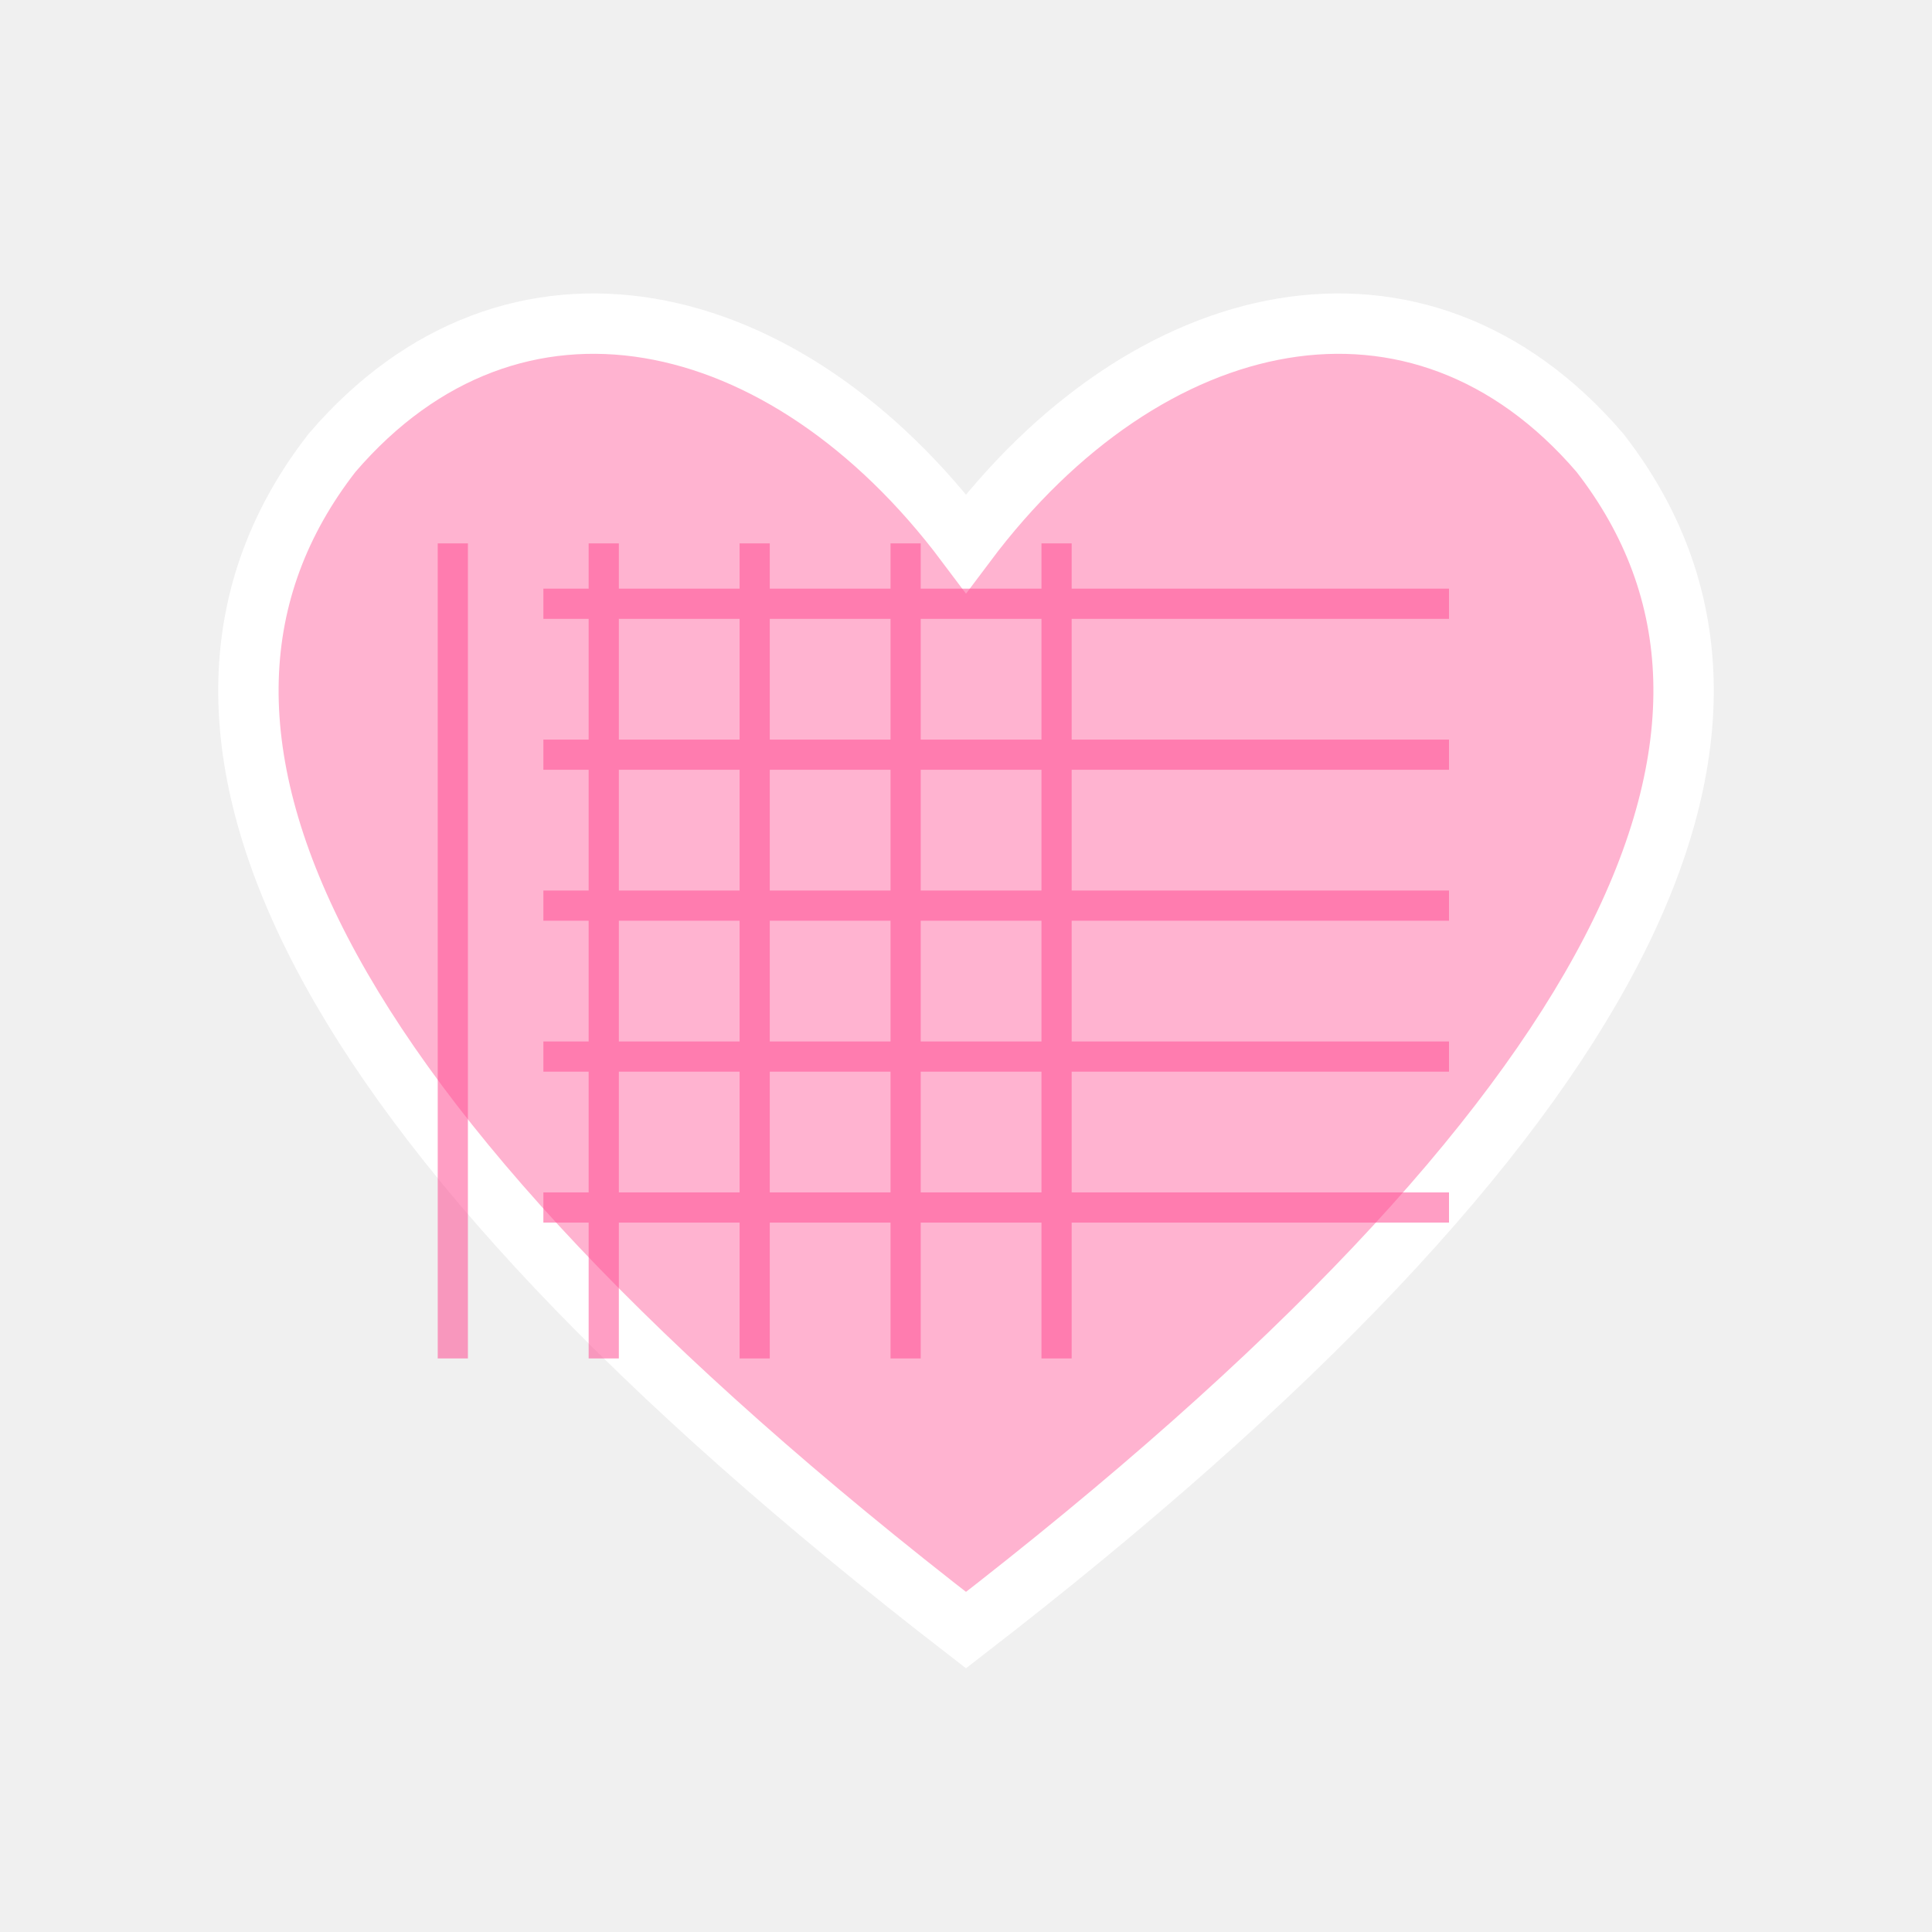
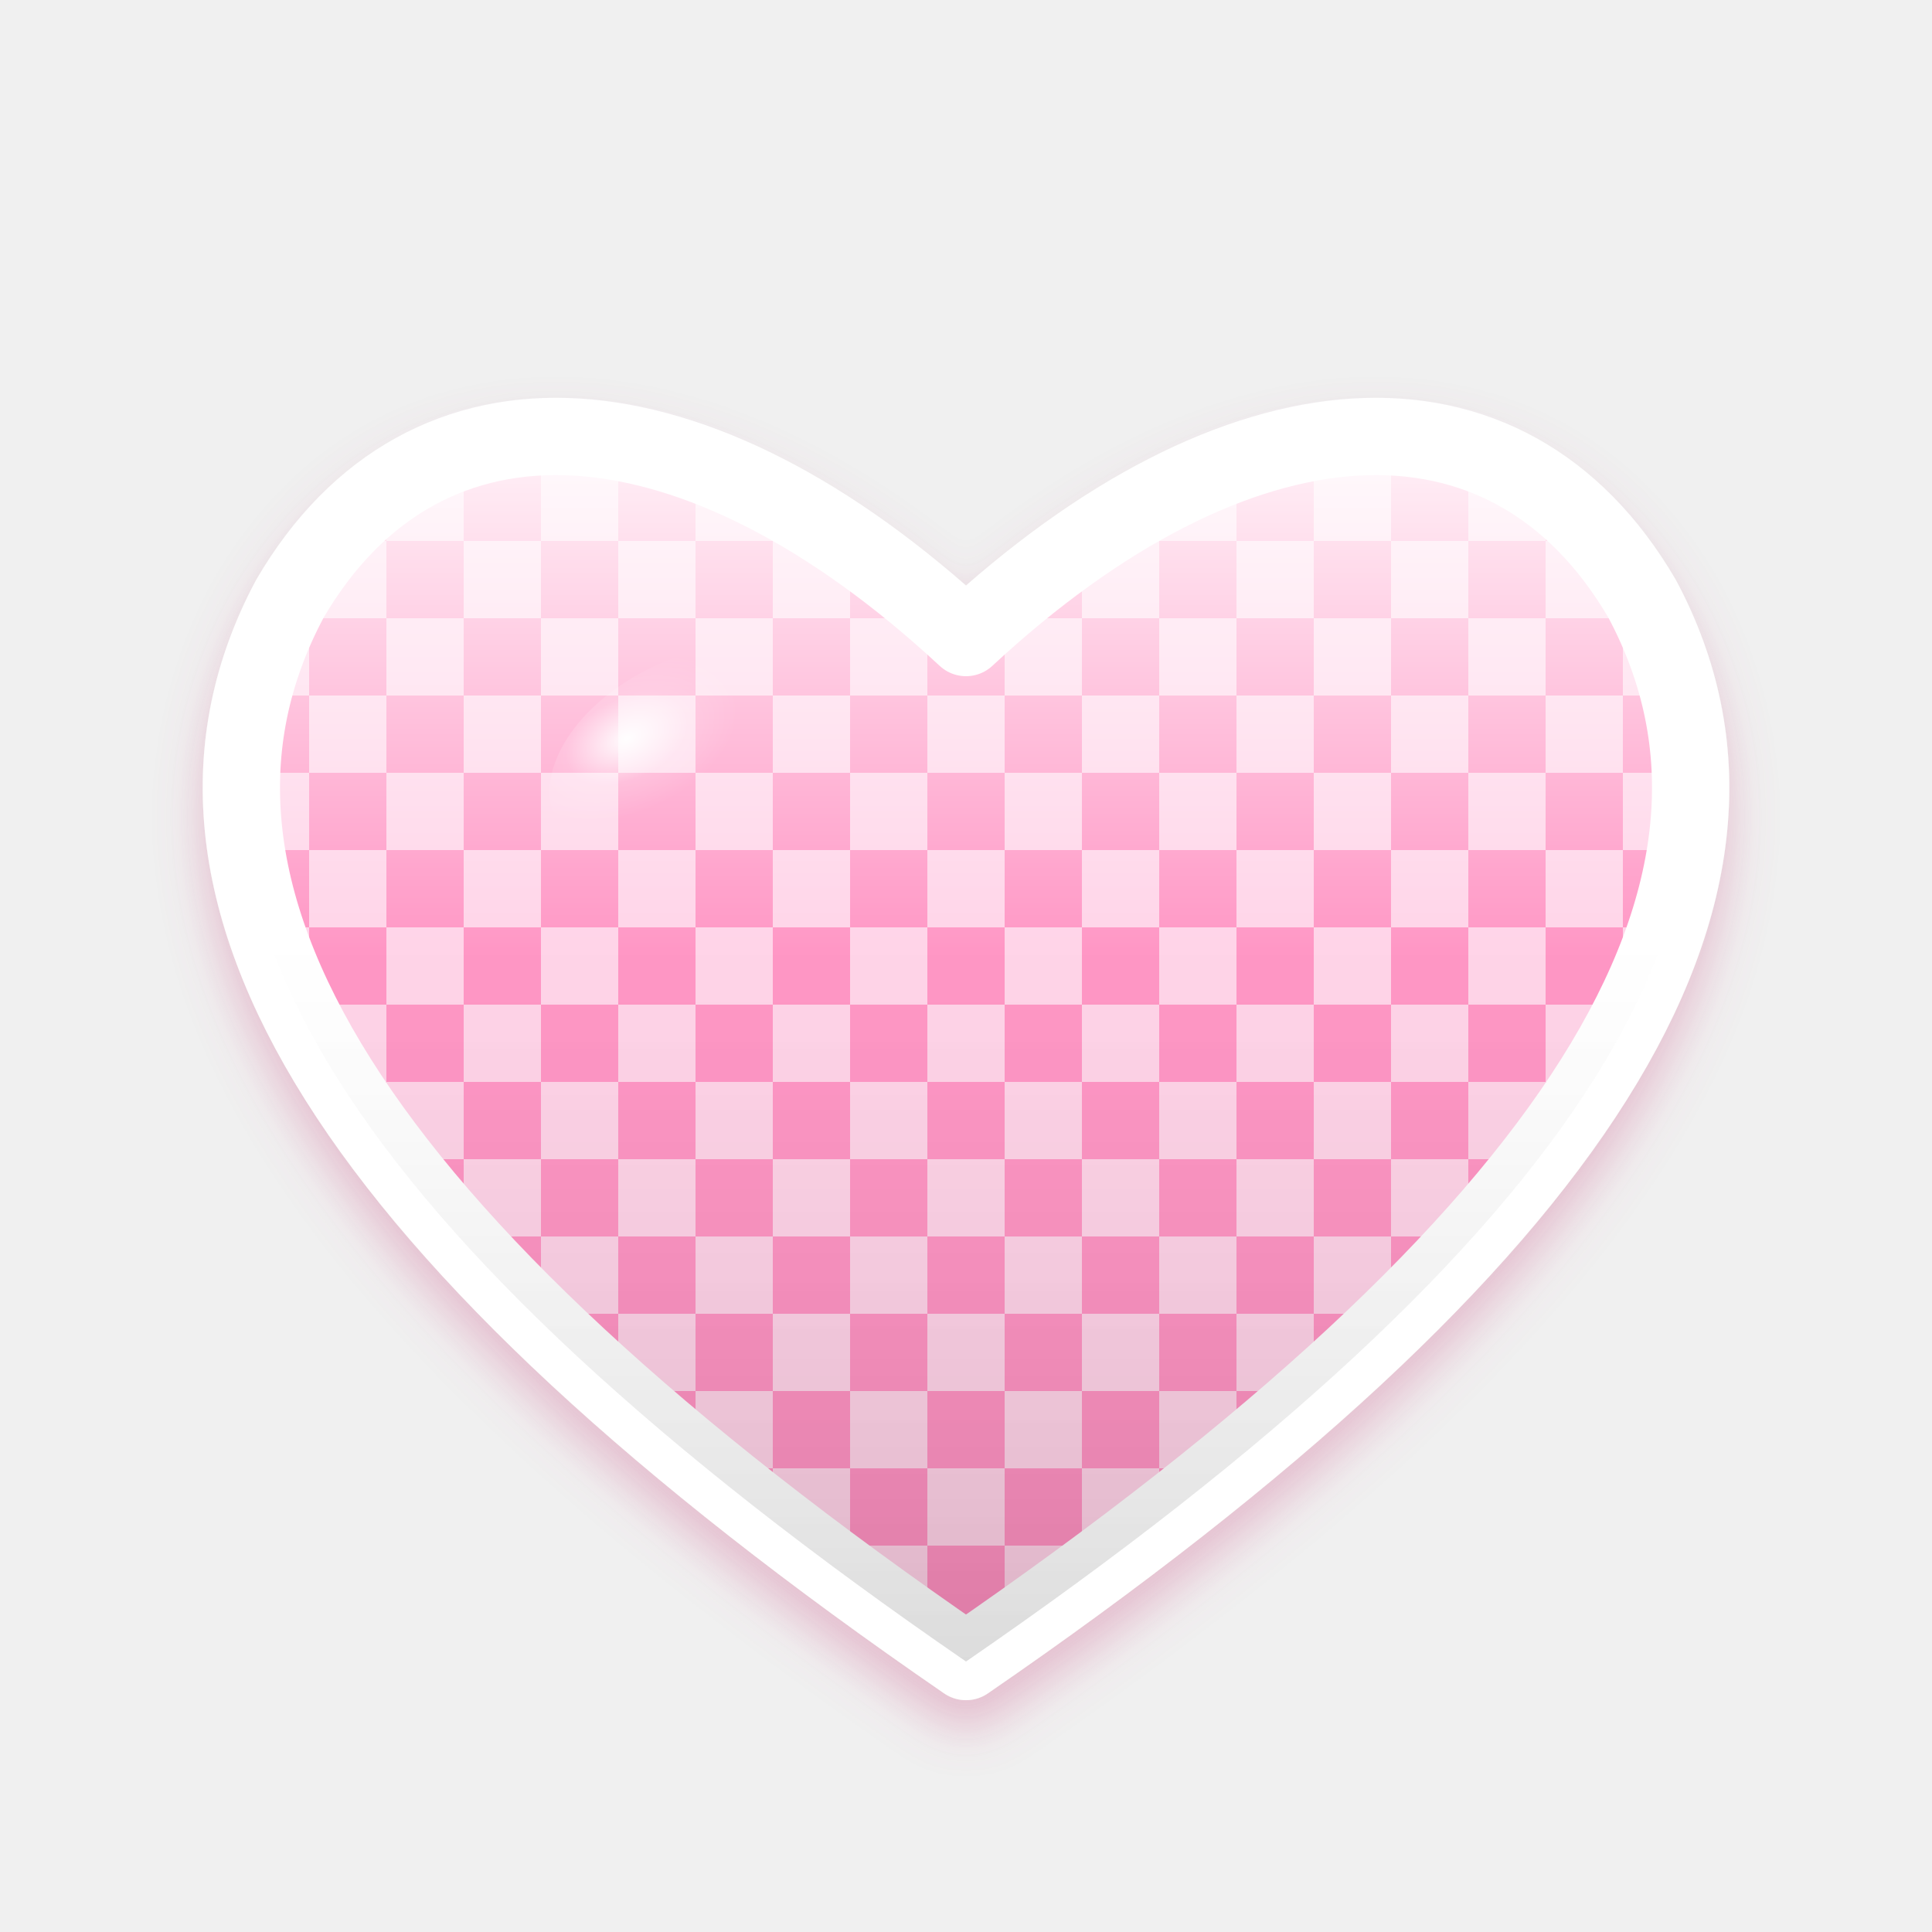
- <svg xmlns="http://www.w3.org/2000/svg" viewBox="0 0 128 128">
-   <path d="M64 108 C20 74 8 48 22 30 C34 16 52 20 64 36 C76 20 94 16 106 30 C120 48 108 74 64 108Z" fill="#ffb3d0" stroke="#fff" stroke-width="4" />
-   <g opacity="0.55" stroke="#ff4f93" stroke-width="2">
-     <path d="M30 36 V90 M36 40 H96" fill="none" />
-     <path d="M40 36 V90 M36 50 H96" fill="none" />
-     <path d="M50 36 V90 M36 60 H96" fill="none" />
-     <path d="M60 36 V90 M36 70 H96" fill="none" />
-     <path d="M70 36 V90 M36 80 H96" fill="none" />
+ <svg xmlns="http://www.w3.org/2000/svg" viewBox="0 0 200 200">
+   <defs>
+     <filter id="sh" x="-30%" y="-30%" width="160%" height="160%">
+       <feDropShadow dx="0" dy="3" stdDeviation="2.4" flood-color="#d46a96" flood-opacity="0.38" />
+     </filter>
+     <linearGradient id="gloss" x1="0" y1="0" x2="0" y2="1">
+       <stop offset="0" stop-color="#fff" stop-opacity="0.9" />
+       <stop offset="0.42" stop-color="#fff" stop-opacity="0.08" />
+       <stop offset="1" stop-color="#000" stop-opacity="0.14" />
+     </linearGradient>
+     <radialGradient id="shine" cx="32%" cy="28%" r="38%">
+       <stop offset="0" stop-color="#fff" stop-opacity="0.95" />
+       <stop offset="0.55" stop-color="#fff" stop-opacity="0.15" />
+       <stop offset="1" stop-color="#fff" stop-opacity="0" />
+     </radialGradient>
+     <linearGradient id="pink" x1="0" y1="0" x2="0" y2="1">
+       <stop offset="0" stop-color="#ffd0e6" />
+       <stop offset="0.45" stop-color="#ff5fa2" />
+       <stop offset="1" stop-color="#e2186a" />
+     </linearGradient>
+     <linearGradient id="gold" x1="0" y1="0" x2="0" y2="1">
+       <stop offset="0" stop-color="#fff6c4" />
+       <stop offset="0.5" stop-color="#ffe14a" />
+       <stop offset="1" stop-color="#f0b429" />
+     </linearGradient>
+     <linearGradient id="sky" x1="0" y1="0" x2="0" y2="1">
+       <stop offset="0" stop-color="#eaf6ff" />
+       <stop offset="1" stop-color="#7ec8ff" />
+     </linearGradient>
+     <pattern id="dots" width="14" height="14" patternUnits="userSpaceOnUse">
+       <circle cx="4" cy="4" r="2.2" fill="#fff" opacity="0.85" />
+     </pattern>
+     <pattern id="gingham" width="16" height="16" patternUnits="userSpaceOnUse">
+       <rect width="16" height="16" fill="#ffd0e6" />
+       <rect width="8" height="8" fill="#ff8ec0" />
+       <rect x="8" y="8" width="8" height="8" fill="#ff8ec0" />
+     </pattern>
+     <pattern id="stripe" width="10" height="10" patternUnits="userSpaceOnUse" patternTransform="rotate(35)">
+       <rect width="10" height="10" fill="#ff8ec0" />
+       <rect width="5" height="10" fill="#fff" opacity="0.55" />
+     </pattern>
+   </defs>
+   <g filter="url(#sh)">
+     <path d="M100 172C36 128 14 92 30 62C44 38 72 40 100 66C128 40 156 38 170 62C186 92 164 128 100 172Z" fill="url(#gingham)" stroke="#fff" stroke-width="8" stroke-linejoin="round" />
+     <path d="M100 172C36 128 14 92 30 62C44 38 72 40 100 66C128 40 156 38 170 62C186 92 164 128 100 172Z" fill="url(#gloss)" />
+     <ellipse cx="72" cy="78" rx="16" ry="10" fill="url(#shine)" transform="rotate(-25 72 78)" />
  </g>
</svg>
